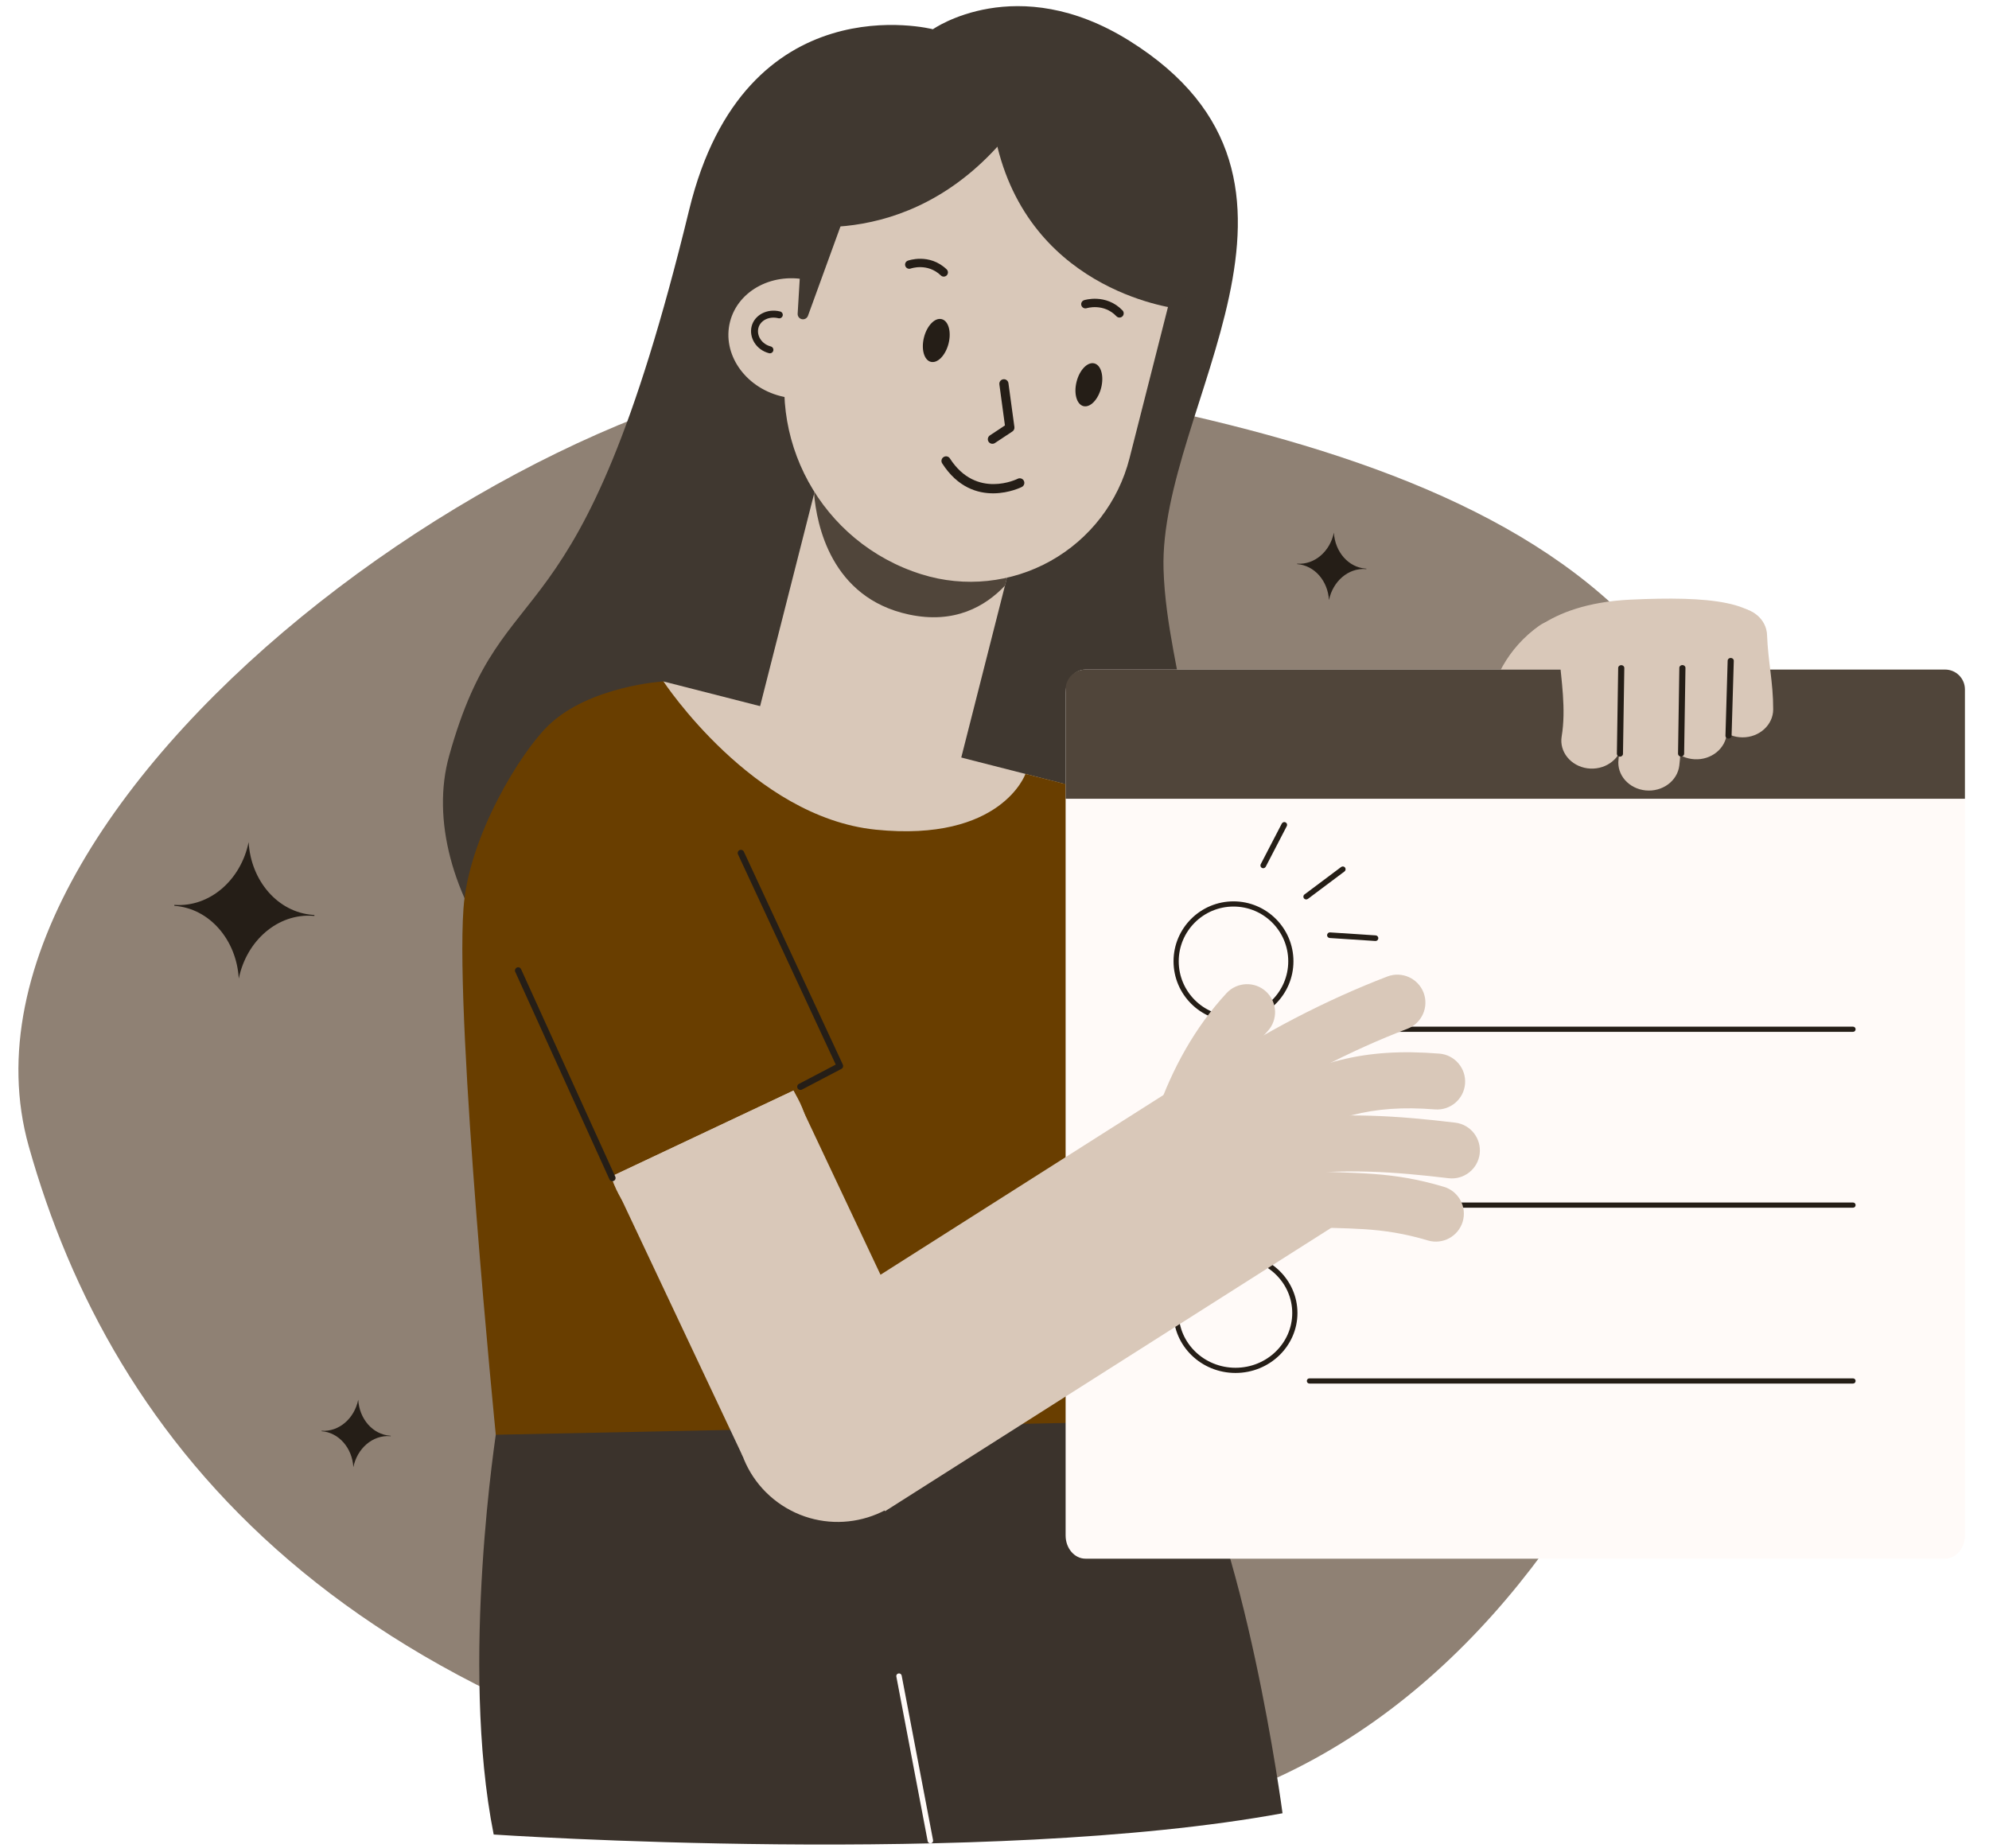
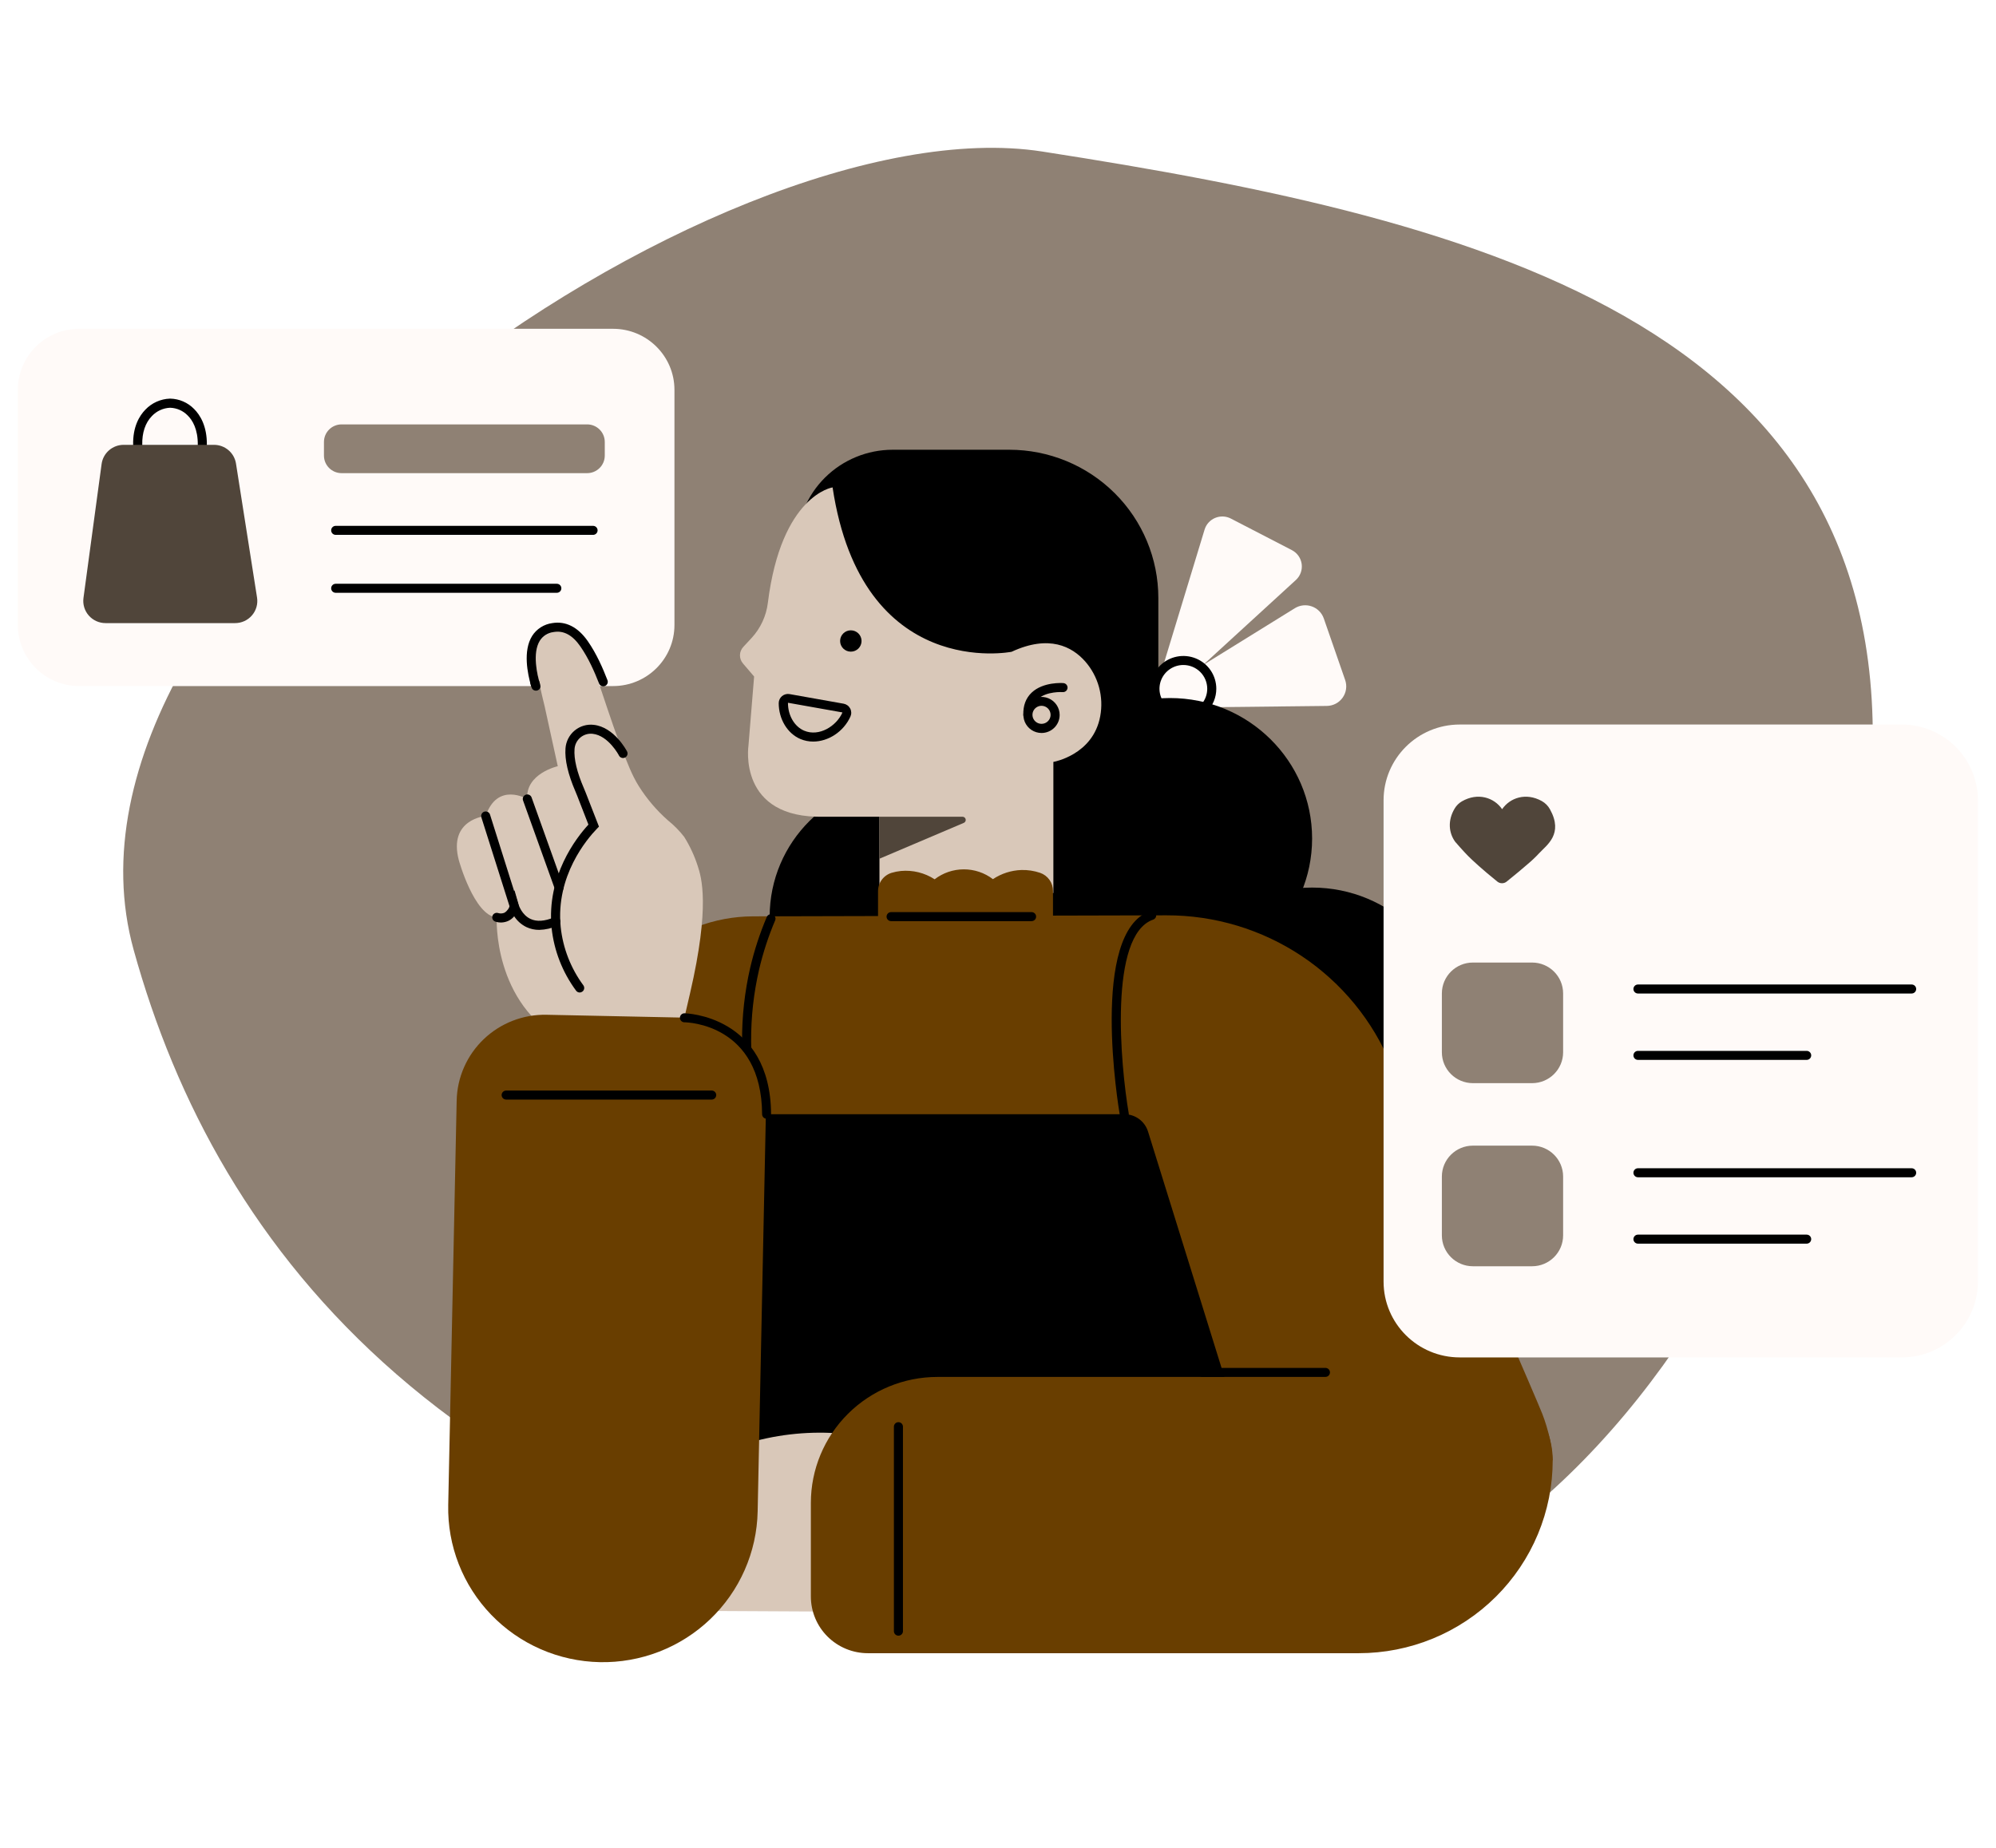
- <svg xmlns="http://www.w3.org/2000/svg" width="324" height="301" viewBox="0 0 324 301" fill="none">
-   <path fill-rule="evenodd" clip-rule="evenodd" d="M151.284 59.84C222.753 70.786 292.257 87.752 284.739 163.751C278.688 224.806 235.704 309.851 151.284 296.83C55.465 282.048 18.162 234.687 4.685 186.748C-11.956 127.58 98.859 51.818 151.284 59.84Z" fill="#8F8174" />
-   <path fill-rule="evenodd" clip-rule="evenodd" d="M28.398 147.567C28.398 147.513 28.398 147.468 28.404 147.417H28.411C34.146 147.834 39.246 143.373 40.502 137.188C40.861 143.49 45.261 148.635 50.991 149.049C51.069 149.057 51.146 149.065 51.219 149.065C51.212 149.116 51.212 149.169 51.204 149.22C51.133 149.212 51.057 149.207 50.983 149.2C45.248 148.785 40.151 153.241 38.895 159.426C38.536 153.126 34.134 147.984 28.404 147.567C28.398 147.567 28.398 147.567 28.398 147.567Z" fill="#251E17" />
-   <path fill-rule="evenodd" clip-rule="evenodd" d="M52.373 233.161C52.373 233.135 52.373 233.11 52.378 233.087C55.211 233.29 57.732 231.09 58.355 228.033C58.53 231.146 60.708 233.69 63.538 233.893C63.576 233.896 63.609 233.898 63.65 233.901C63.65 233.926 63.642 233.951 63.642 233.977C63.604 233.972 63.564 233.969 63.533 233.967C60.7 233.763 58.179 235.963 57.561 239.018C57.378 235.907 55.204 233.364 52.378 233.161C52.373 233.161 52.373 233.161 52.373 233.161Z" fill="#251E17" />
-   <path fill-rule="evenodd" clip-rule="evenodd" d="M211.301 91.9C211.301 91.875 211.301 91.847 211.301 91.829H211.308C214.139 92.03 216.66 89.83 217.285 86.775C217.461 89.888 219.635 92.427 222.468 92.635C222.501 92.635 222.54 92.643 222.578 92.643C222.573 92.668 222.573 92.694 222.573 92.719C222.532 92.714 222.494 92.714 222.461 92.706C219.63 92.505 217.11 94.705 216.484 97.76C216.309 94.647 214.134 92.109 211.301 91.9Z" fill="#251E17" />
-   <path fill-rule="evenodd" clip-rule="evenodd" d="M73.153 123.17C67.451 143.641 86.534 173.718 120.84 179.901C149.15 185 178.624 179.85 191.203 148.341C199.334 127.982 190.064 110.637 189.535 92.727C188.767 66.266 220.632 29.538 183.955 6.633C165.582 -4.84 151.968 4.764 151.968 4.764C151.968 4.764 121.334 -3.133 112.264 34.18C94.23 108.345 82.223 90.578 73.153 123.17Z" fill="#403830" />
-   <path fill-rule="evenodd" clip-rule="evenodd" d="M166.038 86.219C168.337 77.177 162.866 67.963 153.817 65.666C144.773 63.359 135.561 68.835 133.262 77.887L123.45 116.489C121.146 125.533 126.622 134.745 135.666 137.044C144.715 139.343 153.922 133.867 156.226 124.823L166.038 86.219Z" fill="#D9C8B9" />
-   <path fill-rule="evenodd" clip-rule="evenodd" d="M173.383 127.703L108.055 111.012L102.916 130.477L168.442 147.138L173.383 127.703Z" fill="#D9C8B9" />
-   <path fill-rule="evenodd" clip-rule="evenodd" d="M80.934 232.587C80.934 232.587 74.848 270.944 80.42 298.865C80.42 298.865 160.641 304.272 208.918 295.4C208.918 295.4 202.903 249.695 191.197 231.102C182.608 217.451 80.934 232.587 80.934 232.587Z" fill="#3B332C" />
-   <path fill-rule="evenodd" clip-rule="evenodd" d="M146.008 273.114C145.962 272.885 146.124 272.665 146.365 272.624C146.601 272.583 146.834 272.735 146.877 272.965L151.994 299.805C152.033 300.035 151.88 300.255 151.637 300.298C151.394 300.339 151.163 300.187 151.118 299.957L146.008 273.114Z" fill="#FFFAF8" />
-   <path fill-rule="evenodd" clip-rule="evenodd" d="M75.497 148.022C76.323 136.244 84.866 122.475 89.358 118.156C96.044 111.737 108.069 111.007 108.069 111.007C108.069 111.007 122.609 133.126 142.655 135.163C163.126 137.241 167.041 126.079 167.041 126.079L172.804 127.542L178.518 129.103C187.216 131.114 195.088 138.594 195.251 140.685L197.822 231.305L80.762 233.738C80.762 233.738 74.136 167.25 75.497 148.022Z" fill="#693E00" />
-   <path fill-rule="evenodd" clip-rule="evenodd" d="M250.691 101.969C252.853 100.42 255.991 100.779 257.678 102.758C259.377 104.744 258.987 107.615 256.818 109.157C253.784 111.326 252.444 114.541 251.859 117.959C251.434 120.446 248.888 122.153 246.174 121.764C243.453 121.377 241.589 119.04 242.013 116.555C242.995 110.817 245.594 105.609 250.691 101.969Z" fill="#D9C8B9" />
-   <path fill-rule="evenodd" clip-rule="evenodd" d="M320.078 112.854C320.078 110.774 318.631 109.08 316.848 109.08H176.811C175.029 109.08 173.584 110.774 173.584 112.854V250.153C173.584 252.232 175.029 253.926 176.811 253.926H316.848C318.631 253.926 320.078 252.232 320.078 250.153V112.854Z" fill="#FFFAF8" />
-   <path fill-rule="evenodd" clip-rule="evenodd" d="M209.85 156.605C209.85 151.684 205.855 147.688 200.933 147.688C196.011 147.688 192.01 151.684 192.01 156.605C192.01 161.527 196.011 165.528 200.933 165.528C205.854 165.528 209.85 161.528 209.85 156.605ZM210.697 156.605C210.697 151.216 206.322 146.842 200.933 146.842C195.544 146.842 191.164 151.216 191.164 156.605C191.164 161.995 195.544 166.374 200.933 166.374C206.322 166.374 210.697 161.995 210.697 156.605Z" fill="#251E17" />
-   <path fill-rule="evenodd" clip-rule="evenodd" d="M209.85 185.254C209.85 180.332 205.855 176.337 200.933 176.337C196.011 176.337 192.01 180.333 192.01 185.254C192.01 190.176 196.011 194.176 200.933 194.176C205.854 194.176 209.85 190.176 209.85 185.254ZM210.697 185.254C210.697 179.865 206.322 175.49 200.933 175.49C195.544 175.49 191.164 179.865 191.164 185.254C191.164 190.643 195.544 195.023 200.933 195.023C206.322 195.023 210.697 190.643 210.697 185.254Z" fill="#251E17" />
-   <path fill-rule="evenodd" clip-rule="evenodd" d="M210.501 213.902C210.501 209.006 206.386 204.985 201.259 204.985C196.13 204.985 192.01 209.007 192.01 213.902C192.01 218.798 196.131 222.825 201.259 222.825C206.386 222.825 210.501 218.799 210.501 213.902ZM211.348 213.902C211.348 208.513 206.828 204.139 201.259 204.139C195.69 204.139 191.164 208.513 191.164 213.902C191.164 219.291 195.69 223.671 201.259 223.671C206.828 223.671 211.348 219.291 211.348 213.902Z" fill="#251E17" />
-   <path fill-rule="evenodd" clip-rule="evenodd" d="M208.8 134.169C208.921 133.946 209.193 133.855 209.42 133.971C209.643 134.092 209.73 134.365 209.61 134.588L206.181 141.203C206.059 141.423 205.788 141.511 205.56 141.397C205.337 141.277 205.255 141.005 205.37 140.783L208.8 134.169ZM224.099 152.386C224.349 152.403 224.541 152.623 224.522 152.871C224.509 153.123 224.29 153.312 224.044 153.298L216.604 152.814C216.354 152.794 216.161 152.579 216.176 152.325C216.196 152.075 216.408 151.884 216.659 151.899L224.099 152.386ZM218.463 141.247C218.665 141.093 218.951 141.136 219.101 141.331C219.253 141.541 219.211 141.824 219.011 141.973L213.048 146.442C212.845 146.59 212.56 146.551 212.403 146.351C212.255 146.148 212.292 145.86 212.5 145.713L218.463 141.247Z" fill="#251E17" />
-   <path fill-rule="evenodd" clip-rule="evenodd" d="M212.877 224.974C212.877 224.74 213.066 224.551 213.3 224.551L301.848 224.551C302.082 224.551 302.271 224.74 302.271 224.974C302.271 225.208 302.082 225.397 301.848 225.397L213.3 225.397C213.066 225.397 212.877 225.208 212.877 224.974Z" fill="#251E17" />
-   <path fill-rule="evenodd" clip-rule="evenodd" d="M212.877 196.326C212.877 196.092 213.066 195.902 213.3 195.902L301.848 195.902C302.082 195.902 302.271 196.092 302.271 196.326C302.271 196.559 302.082 196.749 301.848 196.749L213.3 196.749C213.066 196.749 212.877 196.559 212.877 196.326Z" fill="#251E17" />
-   <path fill-rule="evenodd" clip-rule="evenodd" d="M212.877 167.677C212.877 167.443 213.066 167.254 213.3 167.254L301.848 167.254C302.082 167.254 302.271 167.443 302.271 167.677C302.271 167.911 302.082 168.1 301.848 168.1L213.3 168.1C213.066 168.1 212.877 167.911 212.877 167.677Z" fill="#251E17" />
-   <path fill-rule="evenodd" clip-rule="evenodd" d="M320.078 130.123H173.584V112.31C173.584 110.527 175.036 109.08 176.819 109.08H316.848C318.631 109.08 320.078 110.527 320.078 112.31V130.123Z" fill="#50453A" />
-   <path fill-rule="evenodd" clip-rule="evenodd" d="M253.955 106.46C253.739 103.947 255.791 101.747 258.533 101.551C261.272 101.355 263.676 103.23 263.889 105.743C264.334 110.867 265.095 116.206 264.243 121.338C263.826 123.831 261.285 125.542 258.564 125.166C255.85 124.782 253.975 122.457 254.39 119.97C255.128 115.522 254.339 110.893 253.955 106.46Z" fill="#D9C8B9" />
-   <path fill-rule="evenodd" clip-rule="evenodd" d="M263.504 105.678C263.316 103.165 265.394 100.99 268.135 100.82C270.882 100.644 273.258 102.544 273.448 105.06C273.845 110.416 274.188 119.383 273.55 124.727C273.245 127.235 270.791 129.038 268.057 128.766C265.322 128.491 263.341 126.238 263.649 123.738C264.234 118.829 263.87 110.599 263.504 105.678Z" fill="#D9C8B9" />
-   <path fill-rule="evenodd" clip-rule="evenodd" d="M270.258 105.227C269.724 102.76 271.476 100.357 274.172 99.868C276.868 99.375 279.498 100.982 280.032 103.449C281.202 108.821 281.647 113.933 281.293 119.409C281.131 121.921 278.775 123.842 276.034 123.691C273.287 123.549 271.189 121.395 271.352 118.874C271.644 114.2 271.26 109.823 270.258 105.227Z" fill="#D9C8B9" />
-   <path fill-rule="evenodd" clip-rule="evenodd" d="M277.882 103.742C277.79 101.225 279.939 99.114 282.694 99.022C285.44 98.938 287.745 100.912 287.844 103.425C288.019 107.944 288.851 111.054 288.846 115.574C288.838 118.087 286.6 120.132 283.851 120.124C281.104 120.119 278.879 118.074 278.879 115.554C278.891 111.159 278.05 108.132 277.882 103.742Z" fill="#D9C8B9" />
-   <path fill-rule="evenodd" clip-rule="evenodd" d="M122.65 222.287C127.678 214.662 137.945 212.554 145.57 217.582C153.192 222.608 155.303 232.88 150.275 240.502C145.25 248.13 134.982 250.236 127.357 245.21C119.728 240.182 117.624 229.912 122.65 222.287Z" fill="#D9C8B9" />
-   <path fill-rule="evenodd" clip-rule="evenodd" d="M108.299 171.765C116.562 167.869 126.425 171.411 130.326 179.672C134.217 187.93 130.677 197.801 122.414 201.697C114.158 205.593 104.288 202.051 100.394 193.79C96.495 185.532 100.035 175.661 108.299 171.765Z" fill="#D9C8B9" />
-   <path fill-rule="evenodd" clip-rule="evenodd" d="M116.192 136.869L75.453 156.086L93.567 194.49L134.305 175.276L116.192 136.869Z" fill="#693E00" />
-   <path fill-rule="evenodd" clip-rule="evenodd" d="M130.632 177.506C130.373 177.638 130.06 177.542 129.922 177.285C129.785 177.03 129.889 176.712 130.144 176.578L136.141 173.434L120.22 139.188C120.098 138.921 120.207 138.616 120.474 138.492C120.736 138.375 121.049 138.487 121.171 138.746L137.298 173.444C137.415 173.699 137.318 173.999 137.072 174.128L130.632 177.506Z" fill="#251E17" />
-   <path fill-rule="evenodd" clip-rule="evenodd" d="M163.708 95.401C160.537 98.768 155.504 101.711 148.042 100.109C135.358 97.392 133.028 85.426 132.611 80.446L133.125 78.422L165.738 87.405L163.708 95.401Z" fill="#50453A" />
-   <path fill-rule="evenodd" clip-rule="evenodd" d="M190.696 48.295C193.75 36.29 186.489 24.075 174.485 21.028L161.026 17.605C155.407 16.17 149.456 17.037 144.469 20C139.489 22.963 135.88 27.785 134.456 33.406C132.607 40.685 130.992 47.038 130.992 47.038C130.992 47.038 130.119 50.235 128.881 54.762C124.369 71.319 133.771 88.474 150.153 93.573C157.152 95.753 164.744 94.959 171.143 91.378C177.544 87.797 182.193 81.749 183.997 74.638C184.165 73.974 187.565 60.622 190.696 48.295Z" fill="#D9C8B9" />
-   <path fill-rule="evenodd" clip-rule="evenodd" d="M153.4 51.994C154.507 52.274 155.003 54.057 154.514 55.977C154.018 57.897 152.731 59.227 151.622 58.947C150.524 58.668 150.028 56.877 150.516 54.954C151.004 53.042 152.302 51.707 153.4 51.994Z" fill="#251E17" />
-   <path fill-rule="evenodd" clip-rule="evenodd" d="M178.258 59.201C179.367 59.483 179.86 61.274 179.372 63.194C178.878 65.114 177.589 66.442 176.48 66.162C175.381 65.875 174.885 64.092 175.374 62.172C175.862 60.252 177.159 58.922 178.258 59.201Z" fill="#251E17" />
-   <path fill-rule="evenodd" clip-rule="evenodd" d="M131.935 45.712C137.8 47.202 141.492 52.627 140.17 57.823C138.85 63.011 133.016 66.02 127.156 64.529C121.288 63.032 117.598 57.607 118.918 52.418C120.241 47.23 126.075 44.221 131.935 45.712Z" fill="#D9C8B9" />
-   <path fill-rule="evenodd" clip-rule="evenodd" d="M126.804 51.846C127.11 51.917 127.415 51.734 127.494 51.434C127.573 51.136 127.389 50.823 127.084 50.744C124.973 50.21 122.911 51.312 122.44 53.148C121.98 54.984 123.17 57.001 125.281 57.543C125.579 57.614 125.891 57.431 125.963 57.131C126.041 56.825 125.858 56.52 125.561 56.441C124.096 56.07 123.216 54.704 123.541 53.428C123.867 52.151 125.34 51.474 126.804 51.846Z" fill="#251E17" />
-   <path fill-rule="evenodd" clip-rule="evenodd" d="M162.794 62.628C162.735 62.218 163.023 61.84 163.432 61.789C163.842 61.73 164.221 62.023 164.271 62.427L165.243 69.569C165.281 69.856 165.151 70.136 164.917 70.291L162.072 72.173C161.733 72.402 161.265 72.31 161.036 71.965C160.81 71.619 160.907 71.158 161.253 70.929L163.699 69.309L162.794 62.628Z" fill="#251E17" />
-   <path fill-rule="evenodd" clip-rule="evenodd" d="M148.354 43.747C148.003 43.877 147.606 43.696 147.477 43.342C147.344 42.986 147.527 42.595 147.886 42.465C147.886 42.465 151.383 41.175 154.209 43.884C154.476 44.144 154.488 44.581 154.227 44.853C153.959 45.128 153.53 45.133 153.258 44.873C151.063 42.77 148.354 43.747 148.354 43.747Z" fill="#251E17" />
-   <path fill-rule="evenodd" clip-rule="evenodd" d="M177.015 50.208C176.658 50.32 176.274 50.124 176.155 49.766C176.038 49.402 176.234 49.018 176.6 48.901C176.6 48.901 180.14 47.754 182.857 50.572C183.116 50.846 183.111 51.284 182.836 51.543C182.561 51.803 182.127 51.798 181.867 51.523C179.764 49.336 177.015 50.208 177.015 50.208Z" fill="#251E17" />
-   <path fill-rule="evenodd" clip-rule="evenodd" d="M165.777 77.997C166.141 77.814 166.596 77.959 166.779 78.323C166.967 78.694 166.825 79.144 166.454 79.332C166.454 79.332 158.549 83.381 153.478 75.489C153.256 75.146 153.353 74.683 153.706 74.462C154.05 74.233 154.513 74.337 154.734 74.683C159.058 81.408 165.777 77.997 165.777 77.997Z" fill="#251E17" />
-   <path fill-rule="evenodd" clip-rule="evenodd" d="M165.758 10.961C172.549 11.287 210.365 12.955 192.186 50.334C192.186 50.334 168.388 47.956 162.478 23.932L162.511 23.749L162.452 23.925C145.776 42.208 125.574 35.99 125.574 35.99C127.461 -5.542 159.639 8.001 165.758 10.961Z" fill="#403830" />
-   <path fill-rule="evenodd" clip-rule="evenodd" d="M130.912 34.793L136.942 36.8L131.614 51.449C131.466 51.851 131.049 52.085 130.624 52.001C130.202 51.909 129.91 51.533 129.935 51.096L130.912 34.793Z" fill="#403830" />
-   <path fill-rule="evenodd" clip-rule="evenodd" d="M247.373 105.325C247.373 105.325 251.28 98.364 265.616 97.688C278.155 97.095 287.506 97.881 287.773 103.461C288.013 108.606 250.725 111.373 247.373 105.325Z" fill="#D9C8B9" />
-   <path fill-rule="evenodd" clip-rule="evenodd" d="M263.596 108.81C263.596 108.555 263.825 108.359 264.097 108.359C264.372 108.359 264.593 108.568 264.593 108.822L264.377 122.821C264.372 123.07 264.151 123.271 263.871 123.271C263.596 123.263 263.383 123.055 263.383 122.808L263.596 108.81Z" fill="#251E17" />
-   <path fill-rule="evenodd" clip-rule="evenodd" d="M273.557 108.796C273.557 108.542 273.786 108.341 274.058 108.346C274.333 108.346 274.559 108.554 274.554 108.809L274.338 122.802C274.333 123.054 274.112 123.257 273.832 123.257C273.557 123.25 273.344 123.041 273.344 122.787L273.557 108.796Z" fill="#251E17" />
-   <path fill-rule="evenodd" clip-rule="evenodd" d="M281.429 107.63C281.437 107.376 281.663 107.18 281.938 107.188C282.217 107.193 282.431 107.401 282.426 107.656L282.067 119.884C282.06 120.131 281.833 120.332 281.559 120.326C281.279 120.319 281.065 120.11 281.07 119.856L281.429 107.63Z" fill="#251E17" />
-   <path fill-rule="evenodd" clip-rule="evenodd" d="M129.277 177.664L99.51 191.708L120.991 237.251L150.762 223.207L129.277 177.664Z" fill="#D9C8B9" />
-   <path fill-rule="evenodd" clip-rule="evenodd" d="M207.778 186.908C205.565 188.099 202.79 187.267 201.6 185.052C200.407 182.837 201.236 180.069 203.456 178.877C214.367 173.004 221.939 170.654 234.467 171.646C236.972 171.847 238.849 174.047 238.653 176.555C238.452 179.065 236.25 180.937 233.745 180.736C223.248 179.907 216.921 181.985 207.778 186.908Z" fill="#D9C8B9" />
-   <path fill-rule="evenodd" clip-rule="evenodd" d="M201.94 181.925C199.89 183.38 197.036 182.894 195.584 180.842C194.127 178.79 194.615 175.941 196.665 174.484C205.137 168.482 216.322 162.772 226.01 159.079C228.362 158.186 230.997 159.369 231.897 161.719C232.788 164.069 231.61 166.706 229.252 167.604C220.236 171.038 209.824 176.335 201.94 181.925Z" fill="#D9C8B9" />
-   <path fill-rule="evenodd" clip-rule="evenodd" d="M211.646 199.837C209.133 199.699 207.206 197.548 207.343 195.035C207.48 192.522 209.634 190.594 212.147 190.732C221.107 191.225 226.555 190.767 235.202 193.346C237.611 194.066 238.984 196.609 238.269 199.018C237.547 201.431 235.006 202.802 232.598 202.085C224.747 199.742 219.777 200.284 211.646 199.837Z" fill="#D9C8B9" />
-   <path fill-rule="evenodd" clip-rule="evenodd" d="M199.802 161.791C201.516 159.947 204.406 159.838 206.25 161.55C208.091 163.259 208.203 166.148 206.489 167.994C202.193 172.633 199.151 178.285 197.068 184.244C196.234 186.619 193.63 187.87 191.254 187.039C188.879 186.205 187.627 183.603 188.462 181.225C190.962 174.088 194.652 167.351 199.802 161.791Z" fill="#D9C8B9" />
-   <path fill-rule="evenodd" clip-rule="evenodd" d="M126.518 218.415L144.168 246.198L217.148 199.838L199.498 172.053L126.518 218.415Z" fill="#D9C8B9" />
-   <path fill-rule="evenodd" clip-rule="evenodd" d="M210.395 191.417C207.895 191.714 205.624 189.929 205.324 187.431C205.024 184.934 206.814 182.66 209.309 182.36C218.979 181.205 227.474 181.742 237.047 182.892C239.547 183.187 241.329 185.458 241.037 187.955C240.737 190.455 238.466 192.241 235.966 191.946C227.135 190.888 219.309 190.348 210.395 191.417Z" fill="#D9C8B9" />
-   <path fill-rule="evenodd" clip-rule="evenodd" d="M83.93 158.32C83.813 158.055 83.93 157.748 84.19 157.628C84.457 157.506 84.764 157.626 84.881 157.887L100.228 191.693C100.35 191.955 100.228 192.268 99.966 192.385C99.706 192.504 99.394 192.39 99.276 192.128L83.93 158.32Z" fill="#251E17" />
+ <svg xmlns="http://www.w3.org/2000/svg" width="324" height="300" viewBox="0 0 324 300" fill="none">
+   <path fill-rule="evenodd" clip-rule="evenodd" d="M169.178 24.6C241.078 35.779 311.001 53.107 303.437 130.724C297.35 193.079 254.107 279.936 169.178 266.637C72.781 251.54 35.254 203.17 21.695 154.211C4.954 93.783 116.437 16.408 169.178 24.6Z" fill="#8F8174" />
+   <path d="M186.361 116.138L195.535 85.976C195.663 85.555 195.882 85.167 196.178 84.84C196.474 84.513 196.838 84.255 197.246 84.085C197.653 83.914 198.094 83.835 198.535 83.853C198.977 83.871 199.409 83.986 199.801 84.19L209.703 89.313C210.131 89.535 210.499 89.856 210.776 90.249C211.053 90.642 211.231 91.096 211.295 91.572C211.358 92.048 211.306 92.532 211.141 92.984C210.977 93.435 210.705 93.841 210.35 94.166L186.361 116.138Z" fill="#FFFAF8" />
+   <path d="M184.01 114.956L210.184 98.744C210.59 98.493 211.048 98.335 211.524 98.284C211.999 98.233 212.481 98.289 212.932 98.448C213.383 98.606 213.792 98.864 214.13 99.202C214.467 99.54 214.724 99.949 214.881 100.398L218.353 110.4C218.518 110.875 218.567 111.382 218.496 111.879C218.426 112.377 218.237 112.851 217.947 113.261C217.656 113.672 217.272 114.009 216.825 114.243C216.378 114.477 215.882 114.602 215.377 114.609L184.01 114.956Z" fill="#FFFAF8" />
+   <path d="M147.001 170.768C159.187 170.768 169.066 160.939 169.066 148.814C169.066 136.689 159.187 126.86 147.001 126.86C134.815 126.86 124.936 136.689 124.936 148.814C124.936 160.939 134.815 170.768 147.001 170.768Z" fill="black" />
+   <path d="M99.513 53.38H12.862C7.357 53.38 2.895 57.82 2.895 63.297V101.467C2.895 106.944 7.357 111.384 12.862 111.384H99.513C105.018 111.384 109.48 106.944 109.48 101.467V63.297C109.48 57.82 105.018 53.38 99.513 53.38Z" fill="#FFFAF8" />
+   <path d="M22.348 72.951C22.156 72.951 21.972 72.876 21.834 72.743C21.697 72.61 21.617 72.428 21.613 72.237C21.543 69.258 22.65 67.48 23.595 66.51C24.638 65.413 26.073 64.769 27.59 64.717H27.63C29.095 64.748 30.488 65.353 31.507 66.4C32.471 67.363 33.614 69.156 33.578 72.226C33.578 72.42 33.5 72.606 33.362 72.744C33.224 72.881 33.037 72.958 32.842 72.958C32.647 72.958 32.46 72.881 32.322 72.744C32.184 72.606 32.106 72.42 32.106 72.226C32.136 69.665 31.231 68.201 30.466 67.451C29.718 66.683 28.7 66.235 27.626 66.199H27.601C26.481 66.249 25.425 66.732 24.658 67.546C23.588 68.644 23.043 70.261 23.091 72.219C23.094 72.315 23.077 72.411 23.042 72.5C23.008 72.59 22.955 72.672 22.889 72.742C22.822 72.812 22.742 72.868 22.654 72.906C22.566 72.945 22.471 72.967 22.374 72.969L22.348 72.951Z" fill="black" />
+   <path d="M38.164 101.162H17.132C16.617 101.162 16.108 101.052 15.639 100.841C15.17 100.629 14.752 100.32 14.412 99.934C14.073 99.548 13.821 99.095 13.672 98.604C13.523 98.114 13.481 97.597 13.549 97.089L16.492 75.337C16.608 74.473 17.035 73.681 17.694 73.108C18.353 72.534 19.199 72.218 20.074 72.219H34.736C35.597 72.219 36.43 72.525 37.085 73.082C37.739 73.638 38.173 74.41 38.307 75.256L41.724 97.012C41.805 97.525 41.774 98.048 41.633 98.547C41.491 99.046 41.243 99.509 40.904 99.903C40.566 100.297 40.146 100.614 39.673 100.832C39.2 101.049 38.685 101.162 38.164 101.162Z" fill="#50453A" />
+   <path d="M95.304 68.9H55.451C53.869 68.9 52.586 70.177 52.586 71.751V73.965C52.586 75.54 53.869 76.816 55.451 76.816H95.304C96.887 76.816 98.169 75.54 98.169 73.965V71.751C98.169 70.177 96.887 68.9 95.304 68.9Z" fill="#8F8174" />
+   <path d="M96.268 86.836H54.492C54.296 86.836 54.109 86.759 53.971 86.621C53.833 86.484 53.756 86.298 53.756 86.104C53.756 85.91 53.833 85.724 53.971 85.586C54.109 85.449 54.296 85.372 54.492 85.372H96.268C96.463 85.372 96.65 85.449 96.788 85.586C96.926 85.724 97.004 85.91 97.004 86.104C97.004 86.298 96.926 86.484 96.788 86.621C96.65 86.759 96.463 86.836 96.268 86.836Z" fill="black" />
+   <path d="M90.387 96.24H54.492C54.296 96.24 54.109 96.163 53.971 96.026C53.833 95.889 53.756 95.702 53.756 95.508C53.756 95.314 53.833 95.128 53.971 94.991C54.109 94.853 54.296 94.776 54.492 94.776H90.387C90.582 94.776 90.769 94.853 90.907 94.991C91.045 95.128 91.122 95.314 91.122 95.508C91.122 95.702 91.045 95.889 90.907 96.026C90.769 96.163 90.582 96.24 90.387 96.24Z" fill="black" />
+   <path d="M212.987 189.71C225.728 189.71 236.057 179.499 236.057 166.903C236.057 154.307 225.728 144.097 212.987 144.097C200.246 144.097 189.918 154.307 189.918 166.903C189.918 179.499 200.246 189.71 212.987 189.71Z" fill="black" />
+   <path d="M189.917 158.94C202.658 158.94 212.987 148.729 212.987 136.134C212.987 123.538 202.658 113.327 189.917 113.327C177.176 113.327 166.848 123.538 166.848 136.134C166.848 148.729 177.176 158.94 189.917 158.94Z" fill="black" />
+   <path d="M169.651 132.47H155.63C152.179 132.47 148.761 131.794 145.572 130.479C142.383 129.165 139.486 127.239 137.046 124.81C134.605 122.382 132.67 119.499 131.349 116.326C130.029 113.153 129.349 109.753 129.35 106.319V88.475C129.354 84.373 130.996 80.44 133.913 77.542C136.831 74.643 140.785 73.016 144.908 73.017H163.84C170.255 73.017 176.407 75.552 180.943 80.065C185.479 84.578 188.027 90.699 188.027 97.082V114.22C188.025 116.619 187.549 118.994 186.624 121.209C185.699 123.425 184.345 125.437 182.639 127.132C180.932 128.827 178.907 130.17 176.679 131.086C174.45 132.002 172.062 132.472 169.651 132.47Z" fill="black" />
+   <path d="M135.149 79.129C135.149 79.129 126.829 80.351 124.644 97.859C124.386 99.997 123.458 102.001 121.992 103.586L120.654 105.028C120.316 105.391 120.124 105.864 120.114 106.359C120.104 106.853 120.276 107.334 120.598 107.71L122.412 109.833L121.496 121.031C121.496 121.031 119.657 132.965 133.777 132.595H142.759V144.976H170.989V123.695C170.989 123.695 177.422 122.597 178.592 116.296C178.887 114.72 178.82 113.099 178.396 111.553C177.972 110.007 177.201 108.577 176.142 107.37C174.035 104.995 170.32 102.978 164.203 105.818C164.207 105.818 139.909 110.671 135.149 79.129Z" fill="#D9C8B9" />
+   <path d="M169.066 119C168.484 119 167.915 118.828 167.431 118.506C166.947 118.185 166.57 117.728 166.347 117.193C166.124 116.658 166.066 116.069 166.18 115.501C166.293 114.933 166.573 114.411 166.985 114.002C167.396 113.593 167.921 113.314 168.492 113.201C169.062 113.088 169.654 113.146 170.192 113.367C170.729 113.589 171.189 113.964 171.512 114.446C171.836 114.927 172.008 115.493 172.008 116.072C172.008 116.849 171.698 117.593 171.146 118.142C170.594 118.691 169.846 119 169.066 119ZM169.066 114.586C168.775 114.586 168.49 114.672 168.248 114.833C168.006 114.994 167.818 115.223 167.706 115.49C167.595 115.758 167.566 116.052 167.623 116.336C167.679 116.62 167.819 116.881 168.025 117.085C168.231 117.29 168.493 117.429 168.779 117.486C169.064 117.542 169.36 117.513 169.629 117.403C169.897 117.292 170.127 117.104 170.289 116.863C170.451 116.623 170.537 116.34 170.537 116.05C170.537 115.662 170.382 115.29 170.106 115.015C169.83 114.741 169.456 114.586 169.066 114.586Z" fill="black" />
+   <path d="M166.847 116.793C166.656 116.793 166.472 116.719 166.334 116.586C166.197 116.453 166.117 116.273 166.111 116.083C166.06 114.571 166.512 113.349 167.461 112.449C169.344 110.663 172.489 110.89 172.611 110.901C172.806 110.916 172.987 111.007 173.114 111.155C173.241 111.303 173.304 111.495 173.289 111.689C173.274 111.883 173.182 112.064 173.034 112.19C172.885 112.317 172.692 112.379 172.497 112.364C172.471 112.364 169.863 112.181 168.451 113.521C167.814 114.128 167.524 114.952 167.561 116.042C167.564 116.139 167.548 116.235 167.514 116.325C167.48 116.416 167.428 116.498 167.362 116.569C167.296 116.639 167.216 116.696 167.128 116.735C167.039 116.775 166.944 116.797 166.847 116.8V116.793Z" fill="black" />
+   <path d="M138.111 105.796C139.072 105.796 139.851 105.021 139.851 104.065C139.851 103.109 139.072 102.334 138.111 102.334C137.15 102.334 136.371 103.109 136.371 104.065C136.371 105.021 137.15 105.796 138.111 105.796Z" fill="black" />
+   <path d="M132.001 120.394C131.292 120.396 130.59 120.257 129.937 119.984C127.822 119.094 126.403 116.749 126.406 114.15C126.407 113.932 126.456 113.717 126.549 113.52C126.642 113.323 126.778 113.149 126.946 113.009C127.114 112.87 127.311 112.768 127.523 112.713C127.735 112.657 127.956 112.648 128.172 112.687L136.944 114.246C137.168 114.287 137.38 114.378 137.564 114.513C137.748 114.647 137.898 114.821 138.005 115.022C138.111 115.223 138.17 115.445 138.177 115.672C138.185 115.899 138.14 116.124 138.048 116.331C136.922 118.82 134.432 120.394 132.001 120.394ZM127.907 114.11C127.903 114.121 127.903 114.132 127.907 114.143C127.907 116.163 128.963 117.964 130.541 118.63C132.961 119.647 135.749 117.898 136.738 115.702L136.716 115.658L127.94 114.099L127.907 114.11Z" fill="black" />
+   <path d="M142.758 132.598H156.246C156.365 132.599 156.481 132.64 156.573 132.716C156.665 132.791 156.729 132.896 156.753 133.013C156.777 133.129 156.76 133.25 156.706 133.356C156.651 133.461 156.561 133.545 156.452 133.593L142.758 139.412V132.598Z" fill="#50453A" />
+   <path d="M142.527 144.689C142.525 144.022 142.738 143.371 143.135 142.833C143.532 142.296 144.093 141.899 144.734 141.703C145.225 141.555 145.729 141.455 146.239 141.403C148.165 141.225 150.095 141.701 151.715 142.753C153.068 141.71 154.73 141.143 156.442 141.139C158.153 141.135 159.818 141.695 161.176 142.731C162.546 141.816 164.146 141.302 165.795 141.246C166.83 141.217 167.862 141.373 168.841 141.707C169.451 141.919 169.98 142.315 170.353 142.839C170.727 143.364 170.927 143.991 170.926 144.634V151.039H142.527V144.689Z" fill="#693E00" />
+   <path d="M252.031 237.076L89.732 236.94L96.927 171.408C97.609 165.198 100.568 159.455 105.238 155.279C109.908 151.103 115.961 148.785 122.24 148.77L189.333 148.602C197.161 148.583 204.816 150.891 211.317 155.23C217.817 159.57 222.866 165.742 225.817 172.956C239.426 204.092 249.273 226.825 250.347 229.522C250.858 230.845 251.267 232.204 251.572 233.588C251.81 234.738 251.964 235.903 252.031 237.076Z" fill="#693E00" />
+   <path d="M202.927 236.991H119.734V180.894H182.517C183.375 180.894 184.21 181.167 184.9 181.673C185.59 182.18 186.1 182.893 186.353 183.708L202.927 236.991Z" fill="black" />
+   <path d="M182.506 181.626C182.33 181.629 182.16 181.569 182.025 181.457C181.89 181.346 181.8 181.19 181.77 181.019C181.564 179.807 176.83 151.336 186.706 147.914C186.891 147.85 187.093 147.861 187.269 147.946C187.445 148.03 187.58 148.181 187.644 148.364C187.708 148.548 187.697 148.749 187.612 148.924C187.527 149.099 187.376 149.233 187.192 149.297C179.957 151.8 181.873 172.869 183.223 180.77C183.239 180.865 183.237 180.962 183.215 181.056C183.194 181.15 183.154 181.238 183.098 181.317C183.042 181.395 182.971 181.462 182.889 181.513C182.807 181.565 182.715 181.599 182.62 181.615C182.582 181.622 182.544 181.625 182.506 181.626Z" fill="black" />
+   <path d="M122.652 181.63C122.486 181.63 122.325 181.575 122.195 181.474C122.065 181.373 121.973 181.231 121.935 181.072C120.014 173.192 119.962 164.982 121.784 157.079C122.445 154.265 123.345 151.512 124.477 148.847C124.555 148.675 124.699 148.54 124.877 148.471C125.055 148.402 125.254 148.404 125.431 148.476C125.607 148.549 125.748 148.687 125.824 148.86C125.899 149.033 125.903 149.229 125.834 149.405C124.735 151.994 123.861 154.671 123.219 157.405C121.447 165.092 121.498 173.078 123.369 180.743C123.391 180.835 123.394 180.931 123.378 181.025C123.362 181.119 123.328 181.209 123.277 181.29C123.225 181.37 123.158 181.44 123.08 181.496C123.001 181.551 122.912 181.59 122.818 181.612C122.764 181.625 122.708 181.631 122.652 181.63Z" fill="black" />
+   <path d="M111.057 135.86C110.292 134.876 109.415 133.984 108.442 133.203L108.401 133.166C106.582 131.56 105.002 129.704 103.708 127.655C102.561 125.825 101.869 123.951 100.743 121.068C100.181 119.633 99.784 118.506 99.563 117.877C96.94 110.382 95.219 103.663 92.556 102.697C92.155 102.561 91.739 102.476 91.316 102.444C90.754 102.392 90.188 102.452 89.649 102.621C89.111 102.79 88.612 103.065 88.183 103.429C87.897 103.671 87.65 103.953 87.447 104.267C86.417 105.895 86.928 108.256 87.984 112.907C88.153 113.639 88.304 114.243 88.403 114.645L90.54 124.394C90.54 124.394 85.288 125.576 85.582 129.719C85.582 129.719 80.727 126.857 78.844 132.478C78.844 132.478 72.701 132.972 74.485 139.677C74.485 139.677 76.96 148.65 80.628 148.946C80.628 148.946 79.936 162.948 91.629 169.074L110.755 166.681L112.013 161.257C115.324 146.985 113.83 142.355 113.275 140.643C112.738 138.963 111.993 137.356 111.057 135.86Z" fill="#D9C8B9" />
+   <path d="M94.108 161.136C93.992 161.136 93.877 161.109 93.773 161.057C93.67 161.005 93.58 160.929 93.512 160.836C91.303 157.853 89.932 154.339 89.539 150.655C88.704 142.238 93.537 136.016 95.516 133.876L93.983 129.938C93.832 129.539 93.637 129.03 93.42 128.525C92.202 125.711 91.654 123.347 91.794 121.495C91.834 120.936 91.987 120.391 92.244 119.892C92.501 119.393 92.857 118.951 93.291 118.593C93.716 118.241 94.208 117.978 94.738 117.821C95.268 117.663 95.824 117.615 96.373 117.678C99.706 118.044 101.699 121.836 101.784 121.993C101.828 122.079 101.855 122.172 101.864 122.268C101.872 122.364 101.861 122.46 101.831 122.552C101.802 122.644 101.755 122.729 101.692 122.803C101.63 122.876 101.554 122.937 101.468 122.981C101.382 123.025 101.288 123.052 101.191 123.06C101.095 123.068 100.998 123.058 100.906 123.028C100.813 122.999 100.728 122.952 100.654 122.89C100.58 122.828 100.519 122.752 100.475 122.666C100.475 122.633 98.757 119.413 96.212 119.135C95.858 119.094 95.501 119.124 95.16 119.225C94.819 119.326 94.502 119.494 94.229 119.72C93.948 119.953 93.717 120.24 93.551 120.564C93.385 120.888 93.286 121.242 93.262 121.605C93.14 123.219 93.648 125.352 94.77 127.947C95.001 128.478 95.204 129.012 95.358 129.411L97.227 134.205L96.899 134.542C95.307 136.185 90.179 142.19 91.014 150.505C91.377 153.927 92.646 157.191 94.692 159.965C94.807 160.121 94.855 160.316 94.825 160.508C94.796 160.699 94.691 160.871 94.534 160.986C94.411 161.079 94.262 161.132 94.108 161.136Z" fill="black" />
+   <path d="M135.775 233.416C130.794 233.09 125.795 233.68 121.03 235.158C103.297 240.717 95.43 257.01 93.76 260.699L135.775 260.915V233.416Z" fill="#D9C8B9" />
+   <path d="M136.511 261.65L92.623 261.423L93.087 260.398C95.83 254.353 104.018 239.725 120.809 234.459C125.66 232.954 130.749 232.352 135.819 232.684L136.511 232.728V261.65ZM94.911 259.974L135.04 260.179V234.108C130.375 233.882 125.707 234.478 121.25 235.868C105.909 240.666 97.975 253.617 94.911 259.974Z" fill="#D9C8B9" />
+   <path d="M87.527 150.966C86.809 150.973 86.099 150.817 85.449 150.512C84.641 150.118 83.955 149.512 83.467 148.759C83.215 149.065 82.9 149.315 82.543 149.491C81.868 149.809 81.094 149.855 80.384 149.619C80.294 149.586 80.21 149.535 80.139 149.47C80.068 149.405 80.01 149.327 79.969 149.24C79.928 149.153 79.905 149.059 79.901 148.962C79.897 148.866 79.912 148.77 79.945 148.68C79.978 148.59 80.029 148.507 80.094 148.436C80.159 148.365 80.238 148.308 80.326 148.267C80.413 148.226 80.508 148.203 80.605 148.199C80.701 148.195 80.797 148.21 80.888 148.243C81.224 148.343 81.585 148.318 81.903 148.173C82.126 148.031 82.317 147.846 82.467 147.629C82.617 147.412 82.722 147.168 82.775 146.911L83.511 144.528L84.199 146.922C84.199 146.922 84.688 148.521 86.108 149.187C87.115 149.663 88.395 149.579 89.911 148.942C90 148.9 90.098 148.876 90.197 148.873C90.296 148.869 90.394 148.885 90.487 148.92C90.579 148.956 90.663 149.009 90.735 149.077C90.806 149.146 90.863 149.228 90.901 149.318C90.94 149.409 90.96 149.507 90.96 149.605C90.96 149.704 90.939 149.801 90.9 149.892C90.862 149.982 90.805 150.064 90.733 150.132C90.662 150.2 90.577 150.254 90.485 150.288C89.554 150.709 88.549 150.939 87.527 150.966Z" fill="black" />
+   <path d="M83.478 147.863C83.322 147.862 83.17 147.813 83.045 147.72C82.919 147.628 82.826 147.499 82.779 147.351L78.137 132.691C78.079 132.505 78.097 132.304 78.187 132.132C78.277 131.96 78.433 131.83 78.619 131.772C78.805 131.714 79.007 131.732 79.181 131.821C79.354 131.911 79.484 132.066 79.542 132.251L84.166 146.912C84.195 147.003 84.206 147.1 84.197 147.196C84.189 147.292 84.161 147.385 84.116 147.47C84.072 147.556 84.01 147.631 83.936 147.693C83.862 147.755 83.776 147.801 83.684 147.83C83.617 147.851 83.548 147.862 83.478 147.863Z" fill="black" />
+   <path d="M90.762 144.829C90.61 144.828 90.462 144.782 90.339 144.694C90.215 144.607 90.121 144.484 90.07 144.342L84.903 129.956C84.87 129.866 84.856 129.77 84.86 129.674C84.865 129.577 84.889 129.483 84.93 129.396C84.971 129.309 85.029 129.231 85.101 129.167C85.173 129.102 85.257 129.052 85.347 129.019C85.439 128.987 85.535 128.973 85.632 128.977C85.728 128.982 85.823 129.006 85.91 129.047C85.998 129.088 86.076 129.146 86.141 129.217C86.206 129.288 86.257 129.372 86.289 129.462L91.439 143.852C91.478 143.962 91.49 144.081 91.474 144.197C91.458 144.313 91.414 144.424 91.346 144.52C91.278 144.616 91.187 144.694 91.082 144.747C90.978 144.801 90.861 144.829 90.743 144.829H90.762Z" fill="black" />
+   <path d="M308.696 117.627H236.954C230.124 117.627 224.588 123.135 224.588 129.93V208.073C224.588 214.868 230.124 220.377 236.954 220.377H308.696C315.526 220.377 321.062 214.868 321.062 208.073V129.93C321.062 123.135 315.526 117.627 308.696 117.627Z" fill="#FFFAF8" />
+   <path d="M248.69 156.269H239.094C236.308 156.269 234.051 158.515 234.051 161.286V170.834C234.051 173.605 236.308 175.851 239.094 175.851H248.69C251.475 175.851 253.733 173.605 253.733 170.834V161.286C253.733 158.515 251.475 156.269 248.69 156.269Z" fill="#8F8174" />
+   <path d="M248.69 185.995H239.094C236.308 185.995 234.051 188.241 234.051 191.012V200.56C234.051 203.331 236.308 205.578 239.094 205.578H248.69C251.475 205.578 253.733 203.331 253.733 200.56V191.012C253.733 188.241 251.475 185.995 248.69 185.995Z" fill="#8F8174" />
+   <path d="M310.307 161.297H265.882C265.687 161.297 265.5 161.22 265.362 161.082C265.224 160.945 265.146 160.759 265.146 160.565C265.146 160.371 265.224 160.185 265.362 160.047C265.5 159.91 265.687 159.833 265.882 159.833H310.307C310.502 159.833 310.689 159.91 310.827 160.047C310.965 160.185 311.043 160.371 311.043 160.565C311.043 160.759 310.965 160.945 310.827 161.082C310.689 161.22 310.502 161.297 310.307 161.297Z" fill="black" />
+   <path d="M293.266 172.074H265.882C265.687 172.074 265.5 171.997 265.362 171.86C265.224 171.723 265.146 171.536 265.146 171.342C265.146 171.148 265.224 170.962 265.362 170.825C265.5 170.687 265.687 170.61 265.882 170.61H293.266C293.461 170.61 293.648 170.687 293.786 170.825C293.924 170.962 294.002 171.148 294.002 171.342C294.002 171.536 293.924 171.723 293.786 171.86C293.648 171.997 293.461 172.074 293.266 172.074Z" fill="black" />
+   <path d="M310.307 191.13H265.882C265.687 191.13 265.5 191.053 265.362 190.915C265.224 190.778 265.146 190.592 265.146 190.398C265.146 190.204 265.224 190.018 265.362 189.88C265.5 189.743 265.687 189.666 265.882 189.666H310.307C310.502 189.666 310.689 189.743 310.827 189.88C310.965 190.018 311.043 190.204 311.043 190.398C311.043 190.592 310.965 190.778 310.827 190.915C310.689 191.053 310.502 191.13 310.307 191.13Z" fill="black" />
+   <path d="M293.266 201.907H265.882C265.687 201.907 265.5 201.83 265.362 201.693C265.224 201.556 265.146 201.369 265.146 201.175C265.146 200.981 265.224 200.795 265.362 200.658C265.5 200.52 265.687 200.443 265.882 200.443H293.266C293.461 200.443 293.648 200.52 293.786 200.658C293.924 200.795 294.002 200.981 294.002 201.175C294.002 201.369 293.924 201.556 293.786 201.693C293.648 201.83 293.461 201.907 293.266 201.907Z" fill="black" />
+   <path d="M251.604 131.398C251.297 130.835 250.837 130.37 250.276 130.055C247.702 128.621 245.105 129.51 243.832 131.373C242.541 129.488 239.893 128.599 237.285 130.11C236.812 130.387 236.417 130.779 236.137 131.248C234.953 133.221 235.185 135.204 236.178 136.617C236.195 136.643 236.215 136.667 236.237 136.69C236.259 136.719 237.524 138.179 238.315 138.977C238.992 139.654 240.662 141.206 243.06 143.131C243.273 143.302 243.538 143.395 243.812 143.395C244.086 143.395 244.351 143.302 244.564 143.131C245.987 141.996 247.139 141.016 248.003 140.269C248.653 139.725 249.267 139.141 249.842 138.52C251.093 137.177 253.815 135.398 251.604 131.398Z" fill="#50453A" />
+   <path d="M220.55 268.398H140.881C139.665 268.398 138.462 268.16 137.338 267.698C136.215 267.235 135.195 266.557 134.335 265.702C133.475 264.847 132.793 263.832 132.328 262.715C131.863 261.597 131.623 260.4 131.623 259.19V243.992C131.624 238.57 133.789 233.37 137.643 229.535C141.497 225.701 146.723 223.547 152.173 223.546H238.433C242.043 223.546 245.504 224.972 248.056 227.512C250.609 230.051 252.042 233.495 252.042 237.086C252.041 241.2 251.225 245.272 249.642 249.072C248.058 252.872 245.738 256.324 242.814 259.231C239.89 262.139 236.418 264.445 232.598 266.018C228.778 267.59 224.684 268.399 220.55 268.398Z" fill="#693E00" />
+   <path d="M97.35 269.851C94.052 269.783 90.799 269.069 87.778 267.751C84.757 266.432 82.027 264.534 79.743 262.165C77.46 259.797 75.668 257.004 74.469 253.946C73.27 250.888 72.689 247.625 72.757 244.344L74.129 178.673C74.21 174.902 75.791 171.316 78.528 168.705C81.264 166.094 84.93 164.671 88.721 164.748L110.367 165.198C114.154 165.28 117.754 166.855 120.375 169.576C122.996 172.298 124.424 175.944 124.344 179.712L122.986 245.383C122.918 248.665 122.201 251.901 120.875 254.906C119.55 257.912 117.642 260.628 115.262 262.9C112.881 265.172 110.074 266.956 107.001 268.148C103.927 269.341 100.648 269.92 97.35 269.851Z" fill="#693E00" />
+   <path d="M215.149 223.543H195.177C194.982 223.543 194.795 223.466 194.657 223.329C194.519 223.191 194.441 223.005 194.441 222.811C194.441 222.617 194.519 222.431 194.657 222.293C194.795 222.156 194.982 222.079 195.177 222.079H215.149C215.345 222.079 215.532 222.156 215.67 222.293C215.808 222.431 215.885 222.617 215.885 222.811C215.885 223.005 215.808 223.191 215.67 223.329C215.532 223.466 215.345 223.543 215.149 223.543Z" fill="black" />
+   <path d="M192.088 117.14C191.031 117.14 189.997 116.828 189.118 116.244C188.239 115.66 187.553 114.83 187.148 113.858C186.743 112.886 186.637 111.817 186.842 110.785C187.048 109.753 187.556 108.805 188.303 108.06C189.05 107.316 190.001 106.808 191.038 106.602C192.075 106.395 193.15 106.499 194.127 106.9C195.105 107.301 195.941 107.981 196.53 108.855C197.119 109.728 197.434 110.756 197.436 111.808C197.437 112.508 197.3 113.201 197.031 113.847C196.763 114.494 196.369 115.081 195.873 115.577C195.376 116.072 194.786 116.465 194.137 116.733C193.487 117.001 192.791 117.14 192.088 117.14ZM192.088 107.962C191.321 107.962 190.571 108.188 189.933 108.613C189.296 109.037 188.799 109.64 188.506 110.346C188.212 111.051 188.136 111.827 188.287 112.576C188.437 113.324 188.808 114.011 189.351 114.55C189.894 115.089 190.586 115.456 191.339 115.603C192.091 115.751 192.871 115.673 193.58 115.379C194.288 115.086 194.892 114.59 195.317 113.954C195.742 113.318 195.967 112.571 195.965 111.808C195.961 110.787 195.551 109.81 194.825 109.089C194.098 108.368 193.114 107.963 192.088 107.962Z" fill="black" />
+   <path d="M124.445 181.626C124.25 181.626 124.063 181.549 123.925 181.412C123.787 181.275 123.71 181.089 123.71 180.894C123.614 166.289 111.609 165.971 111.105 165.971C110.91 165.971 110.723 165.894 110.585 165.756C110.447 165.619 110.369 165.433 110.369 165.239C110.369 165.045 110.447 164.858 110.585 164.721C110.723 164.584 110.91 164.507 111.105 164.507C111.245 164.507 125.06 164.825 125.166 180.898C125.166 181.092 125.089 181.278 124.951 181.416C124.813 181.553 124.626 181.63 124.431 181.63L124.445 181.626Z" fill="black" />
+   <path d="M167.45 149.546H144.646C144.451 149.546 144.264 149.469 144.126 149.331C143.988 149.194 143.91 149.008 143.91 148.814C143.91 148.62 143.988 148.434 144.126 148.296C144.264 148.159 144.451 148.082 144.646 148.082H167.45C167.645 148.082 167.833 148.159 167.971 148.296C168.109 148.434 168.186 148.62 168.186 148.814C168.186 149.008 168.109 149.194 167.971 149.331C167.833 149.469 167.645 149.546 167.45 149.546Z" fill="black" />
+   <path d="M145.837 265.554C145.642 265.554 145.455 265.477 145.317 265.34C145.179 265.202 145.102 265.016 145.102 264.822V231.623C145.102 231.428 145.179 231.242 145.317 231.105C145.455 230.968 145.642 230.891 145.837 230.891C146.032 230.891 146.219 230.968 146.357 231.105C146.495 231.242 146.573 231.428 146.573 231.623V264.822C146.573 265.016 146.495 265.202 146.357 265.34C146.219 265.477 146.032 265.554 145.837 265.554Z" fill="black" />
+   <path d="M115.526 178.516H82.161C81.966 178.516 81.779 178.438 81.641 178.301C81.503 178.164 81.426 177.978 81.426 177.784C81.426 177.59 81.503 177.403 81.641 177.266C81.779 177.129 81.966 177.052 82.161 177.052H115.526C115.721 177.052 115.908 177.129 116.046 177.266C116.184 177.403 116.262 177.59 116.262 177.784C116.262 177.978 116.184 178.164 116.046 178.301C115.908 178.438 115.721 178.516 115.526 178.516Z" fill="black" />
+   <path d="M98.182 111.379C97.8 111.523 97.374 111.328 97.228 110.946C96.508 109.071 95.522 106.835 94.196 104.932C92.931 103.102 91.485 102.334 89.897 102.608C89.437 102.663 88.995 102.818 88.603 103.062C88.211 103.306 87.877 103.633 87.627 104.021C86.373 106.022 87.208 109.554 87.627 110.974L87.644 111.031C87.665 111.101 87.627 111.174 87.557 111.196L86.496 111.532C86.378 111.569 86.251 111.503 86.215 111.384C85.63 109.378 84.868 105.656 86.38 103.245C86.738 102.681 87.217 102.203 87.781 101.843C88.345 101.483 88.982 101.251 89.646 101.162C91.82 100.796 93.814 101.799 95.41 104.09C96.835 106.135 97.853 108.477 98.609 110.433C98.756 110.812 98.563 111.236 98.182 111.379Z" fill="black" />
+   <path fill-rule="evenodd" clip-rule="evenodd" d="M86.62 110.155C87.01 110.049 87.415 110.265 87.526 110.637L87.704 111.238C87.814 111.61 87.588 111.997 87.198 112.103C86.808 112.209 86.402 111.994 86.292 111.622L86.113 111.02C86.003 110.649 86.23 110.261 86.62 110.155Z" fill="black" />
</svg>
